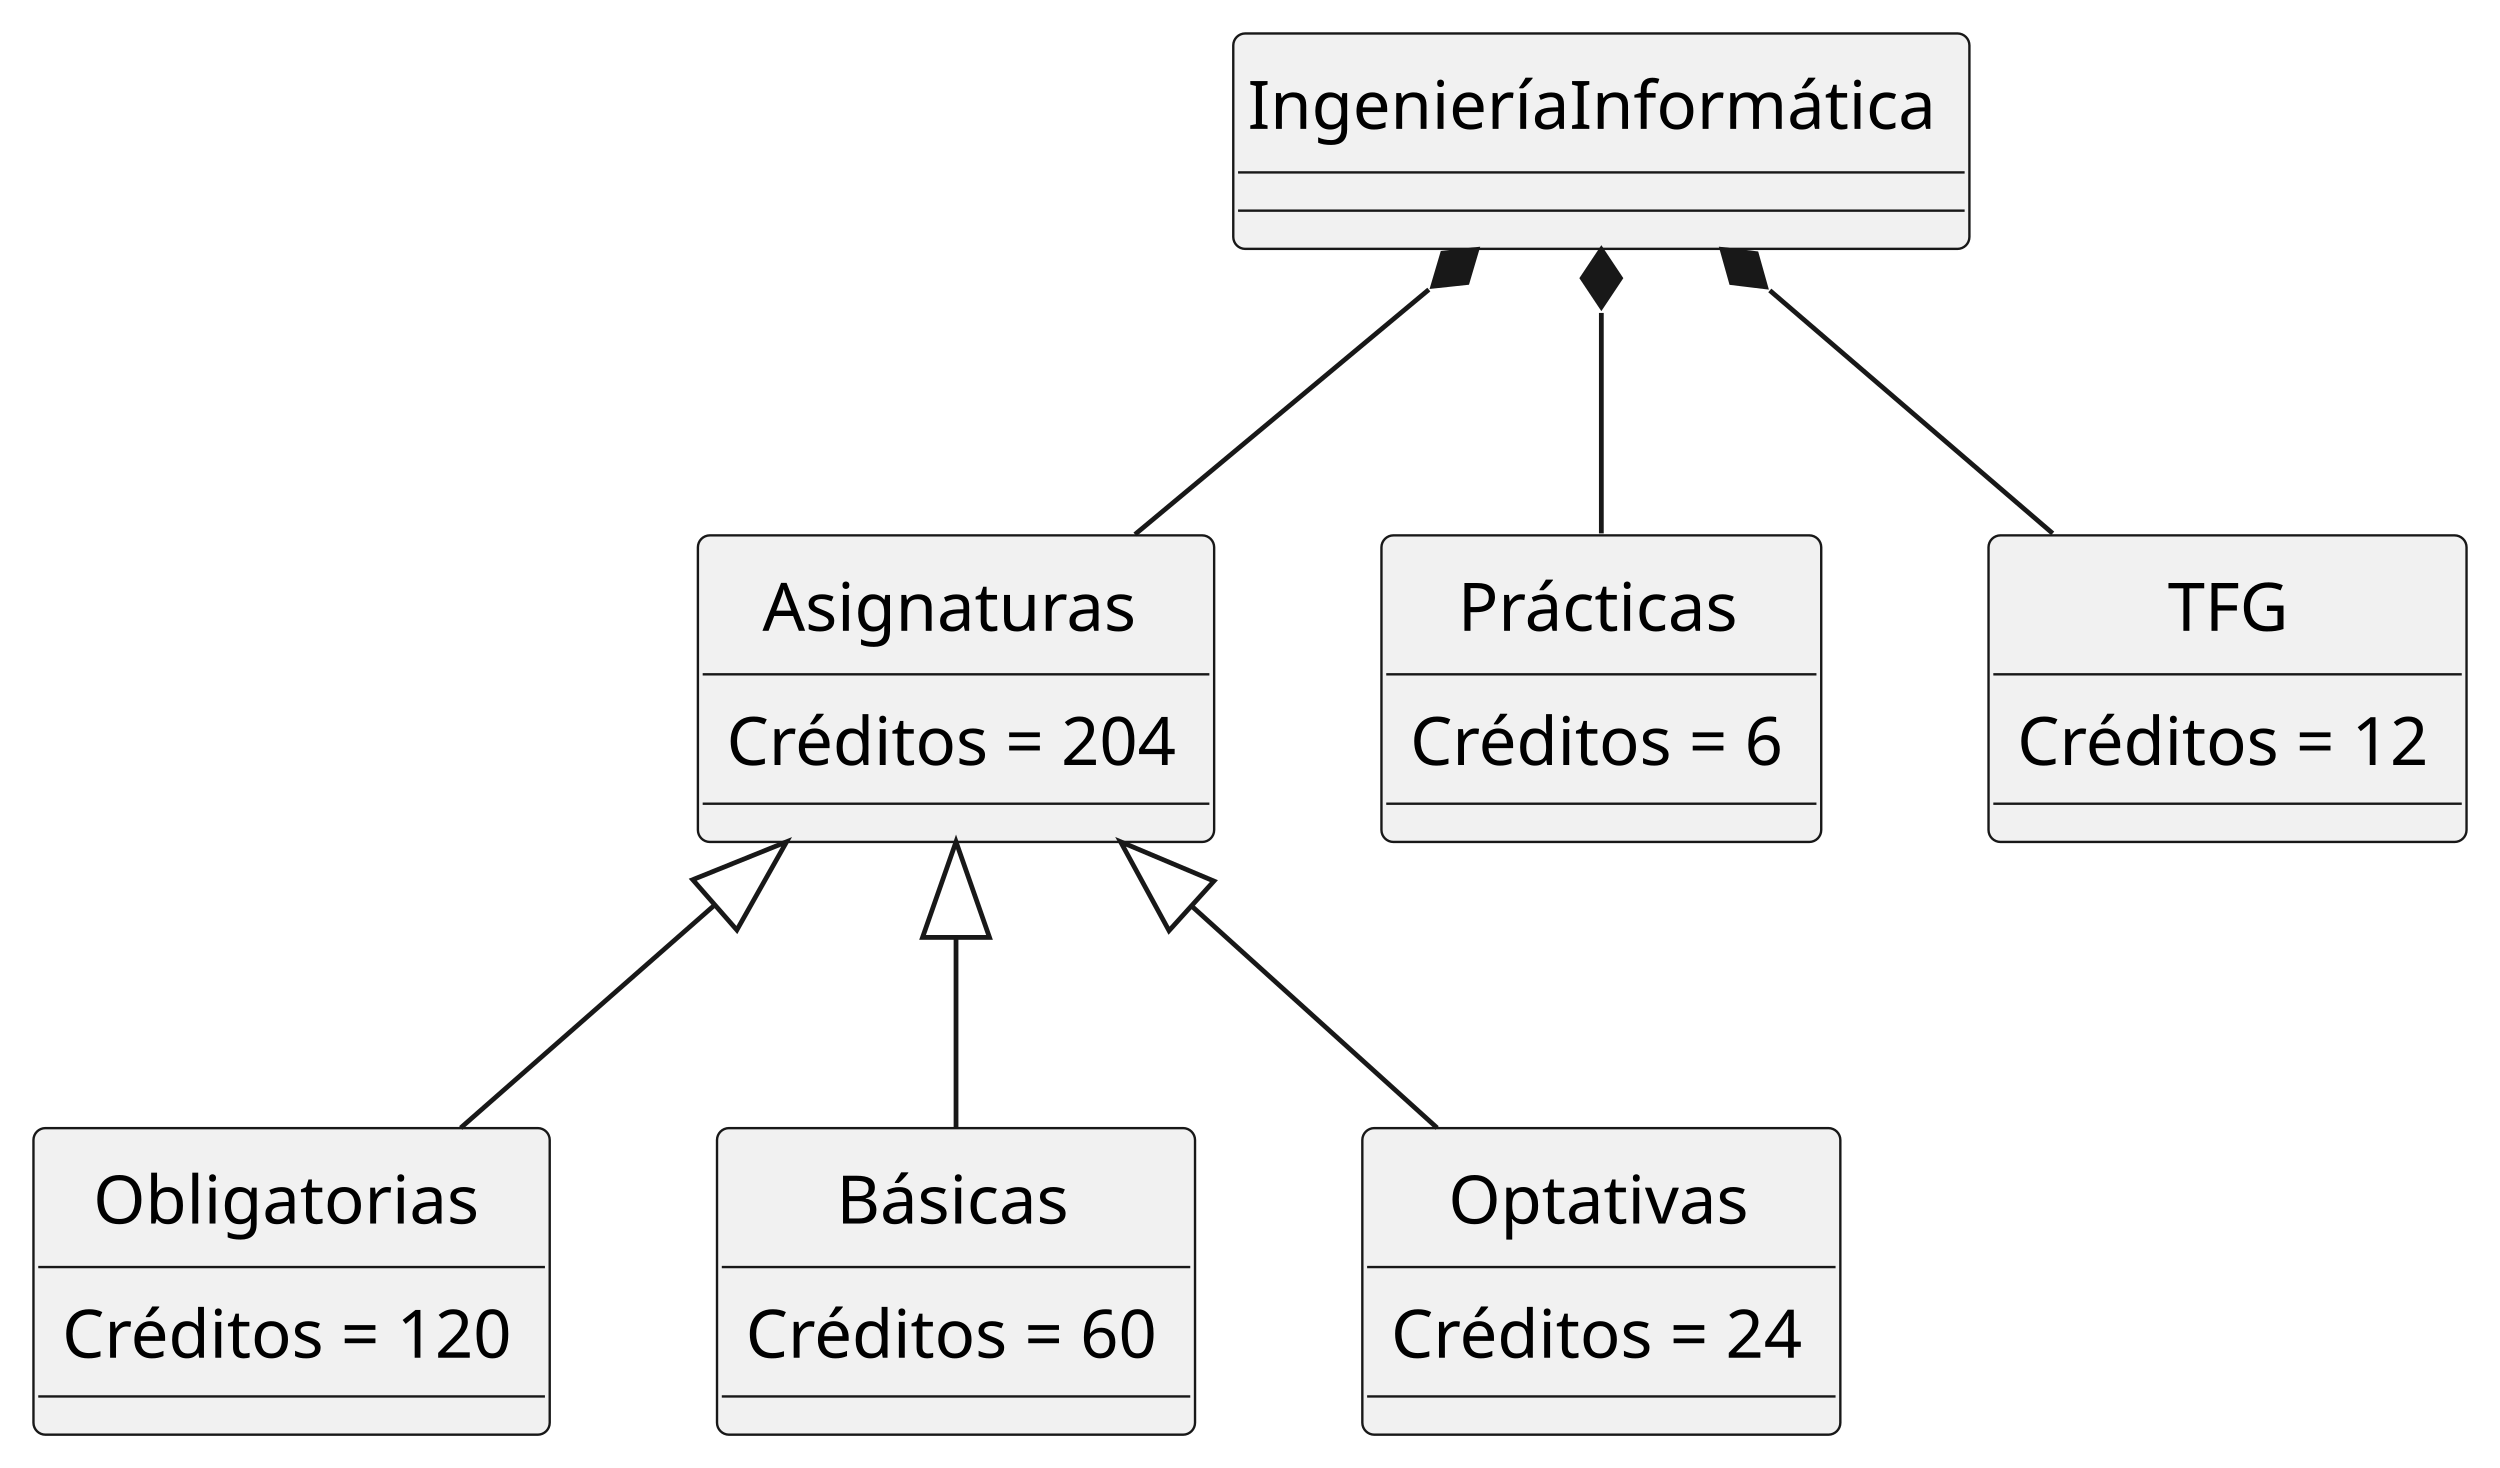
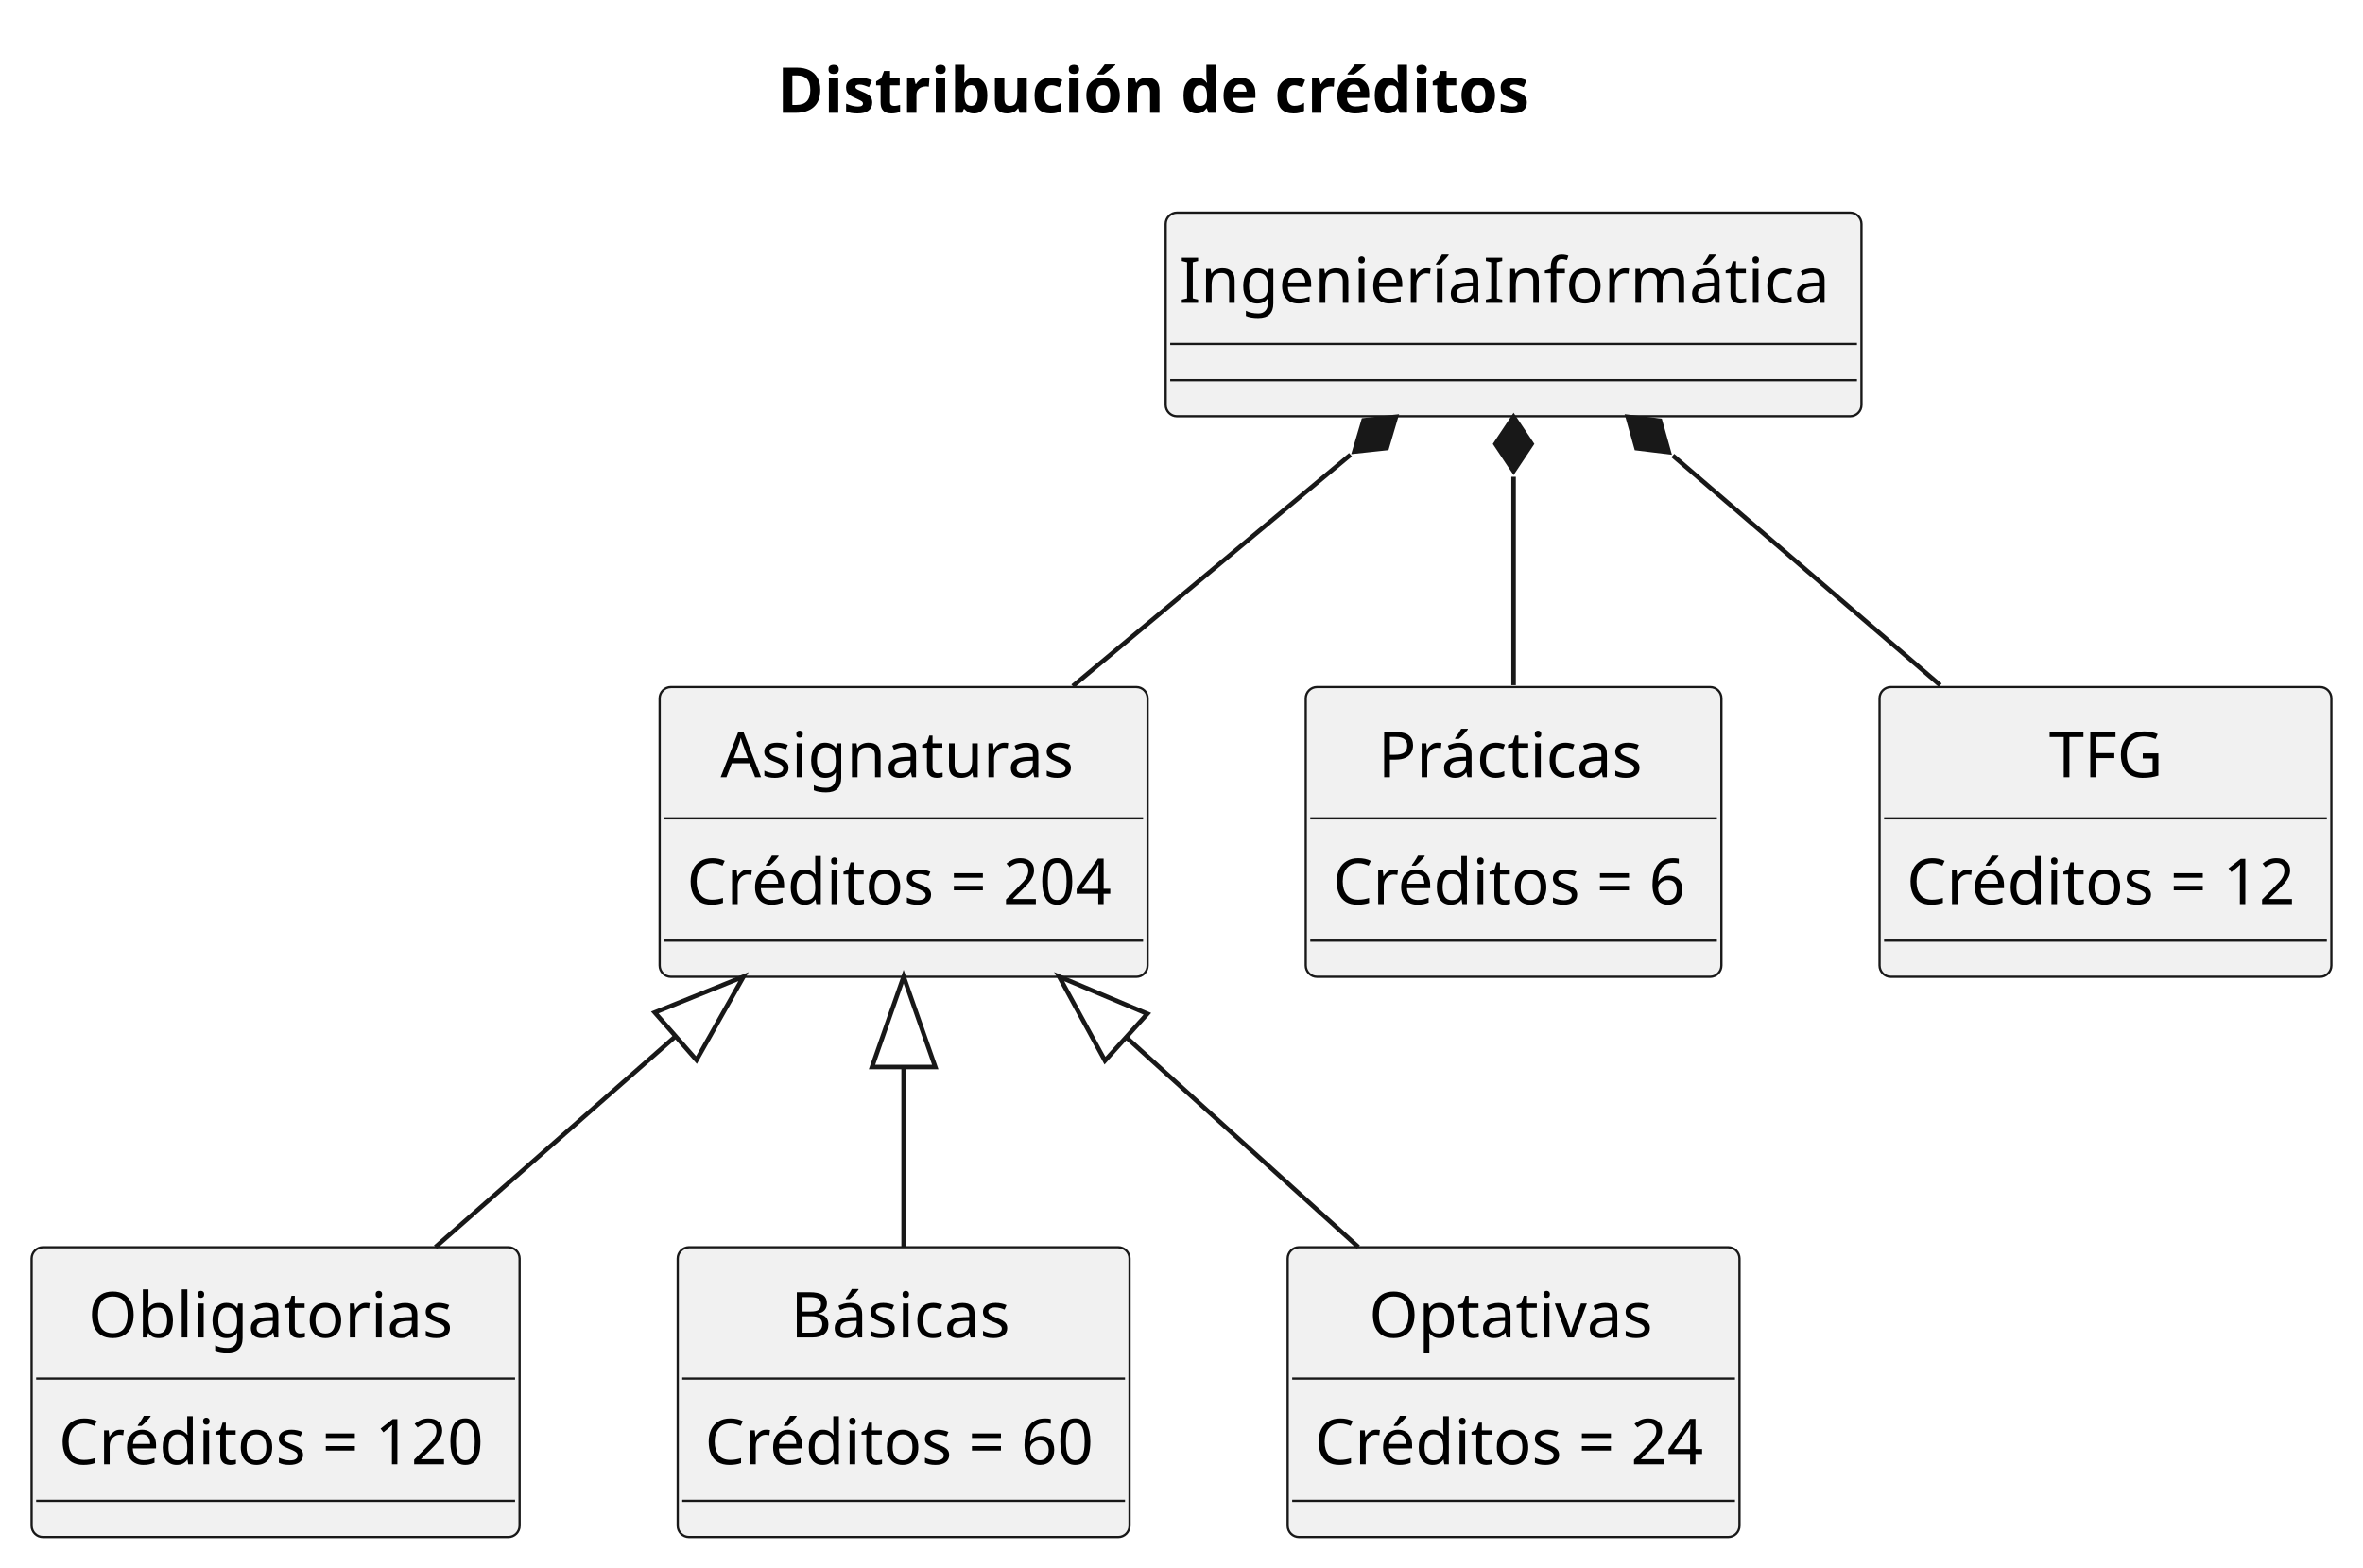
- <svg xmlns="http://www.w3.org/2000/svg" contentStyleType="text/css" height="307px" preserveAspectRatio="none" style="width:523px;height:307px;background:#FFFFFF;" version="1.1" viewBox="0 0 523 307" width="523px" zoomAndPan="magnify">
+ <svg xmlns="http://www.w3.org/2000/svg" contentStyleType="text/css" height="347px" preserveAspectRatio="none" style="width:523px;height:347px;background:#FFFFFF;" version="1.1" viewBox="0 0 523 347" width="523px" zoomAndPan="magnify">
  <defs />
  <g>
+     <rect fill="none" height="29.068" id="_title" style="stroke:none;stroke-width:1.0;" width="175" x="167" y="5" />
+     <text fill="#000000" font-family="sans-serif" font-size="14" font-weight="bold" lengthAdjust="spacing" textLength="165" x="172" y="24.966">Distribución de créditos</text>
    <g id="elem_Asignaturas">
-       <rect codeLine="12" fill="#F1F1F1" height="64.136" id="Asignaturas" rx="2.5" ry="2.5" style="stroke:#181818;stroke-width:0.5;" width="108" x="146" y="112" />
-       <text fill="#000000" font-family="sans-serif" font-size="14" lengthAdjust="spacing" textLength="81" x="159.5" y="131.966">Asignaturas</text>
-       <line style="stroke:#181818;stroke-width:0.5;" x1="147" x2="253" y1="141.068" y2="141.068" />
-       <text fill="#000000" font-family="sans-serif" font-size="14" lengthAdjust="spacing" textLength="96" x="152" y="160.034">Créditos = 204</text>
-       <line style="stroke:#181818;stroke-width:0.5;" x1="147" x2="253" y1="168.136" y2="168.136" />
+       <rect codeLine="14" fill="#F1F1F1" height="64.136" id="Asignaturas" rx="2.5" ry="2.5" style="stroke:#181818;stroke-width:0.5;" width="108" x="146" y="152.068" />
+       <text fill="#000000" font-family="sans-serif" font-size="14" lengthAdjust="spacing" textLength="81" x="159.5" y="172.034">Asignaturas</text>
+       <line style="stroke:#181818;stroke-width:0.5;" x1="147" x2="253" y1="181.136" y2="181.136" />
+       <text fill="#000000" font-family="sans-serif" font-size="14" lengthAdjust="spacing" textLength="96" x="152" y="200.102">Créditos = 204</text>
+       <line style="stroke:#181818;stroke-width:0.5;" x1="147" x2="253" y1="208.204" y2="208.204" />
    </g>
    <g id="elem_Obligatorias">
-       <rect codeLine="16" fill="#F1F1F1" height="64.136" id="Obligatorias" rx="2.5" ry="2.5" style="stroke:#181818;stroke-width:0.5;" width="108" x="7" y="236" />
-       <text fill="#000000" font-family="sans-serif" font-size="14" lengthAdjust="spacing" textLength="83" x="19.5" y="255.966">Obligatorias</text>
-       <line style="stroke:#181818;stroke-width:0.5;" x1="8" x2="114" y1="265.068" y2="265.068" />
-       <text fill="#000000" font-family="sans-serif" font-size="14" lengthAdjust="spacing" textLength="96" x="13" y="284.034">Créditos = 120</text>
-       <line style="stroke:#181818;stroke-width:0.5;" x1="8" x2="114" y1="292.136" y2="292.136" />
+       <rect codeLine="18" fill="#F1F1F1" height="64.136" id="Obligatorias" rx="2.5" ry="2.5" style="stroke:#181818;stroke-width:0.5;" width="108" x="7" y="276.068" />
+       <text fill="#000000" font-family="sans-serif" font-size="14" lengthAdjust="spacing" textLength="83" x="19.5" y="296.034">Obligatorias</text>
+       <line style="stroke:#181818;stroke-width:0.5;" x1="8" x2="114" y1="305.136" y2="305.136" />
+       <text fill="#000000" font-family="sans-serif" font-size="14" lengthAdjust="spacing" textLength="96" x="13" y="324.102">Créditos = 120</text>
+       <line style="stroke:#181818;stroke-width:0.5;" x1="8" x2="114" y1="332.204" y2="332.204" />
    </g>
    <g id="elem_Básicas">
-       <rect codeLine="20" fill="#F1F1F1" height="64.136" id="Básicas" rx="2.5" ry="2.5" style="stroke:#181818;stroke-width:0.5;" width="100" x="150" y="236" />
-       <text fill="#000000" font-family="sans-serif" font-size="14" lengthAdjust="spacing" textLength="50" x="175" y="255.966">Básicas</text>
-       <line style="stroke:#181818;stroke-width:0.5;" x1="151" x2="249" y1="265.068" y2="265.068" />
-       <text fill="#000000" font-family="sans-serif" font-size="14" lengthAdjust="spacing" textLength="88" x="156" y="284.034">Créditos = 60</text>
-       <line style="stroke:#181818;stroke-width:0.5;" x1="151" x2="249" y1="292.136" y2="292.136" />
+       <rect codeLine="22" fill="#F1F1F1" height="64.136" id="Básicas" rx="2.5" ry="2.5" style="stroke:#181818;stroke-width:0.5;" width="100" x="150" y="276.068" />
+       <text fill="#000000" font-family="sans-serif" font-size="14" lengthAdjust="spacing" textLength="50" x="175" y="296.034">Básicas</text>
+       <line style="stroke:#181818;stroke-width:0.5;" x1="151" x2="249" y1="305.136" y2="305.136" />
+       <text fill="#000000" font-family="sans-serif" font-size="14" lengthAdjust="spacing" textLength="88" x="156" y="324.102">Créditos = 60</text>
+       <line style="stroke:#181818;stroke-width:0.5;" x1="151" x2="249" y1="332.204" y2="332.204" />
    </g>
    <g id="elem_Optativas">
-       <rect codeLine="24" fill="#F1F1F1" height="64.136" id="Optativas" rx="2.5" ry="2.5" style="stroke:#181818;stroke-width:0.5;" width="100" x="285" y="236" />
-       <text fill="#000000" font-family="sans-serif" font-size="14" lengthAdjust="spacing" textLength="64" x="303" y="255.966">Optativas</text>
-       <line style="stroke:#181818;stroke-width:0.5;" x1="286" x2="384" y1="265.068" y2="265.068" />
-       <text fill="#000000" font-family="sans-serif" font-size="14" lengthAdjust="spacing" textLength="88" x="291" y="284.034">Créditos = 24</text>
-       <line style="stroke:#181818;stroke-width:0.5;" x1="286" x2="384" y1="292.136" y2="292.136" />
+       <rect codeLine="26" fill="#F1F1F1" height="64.136" id="Optativas" rx="2.5" ry="2.5" style="stroke:#181818;stroke-width:0.5;" width="100" x="285" y="276.068" />
+       <text fill="#000000" font-family="sans-serif" font-size="14" lengthAdjust="spacing" textLength="64" x="303" y="296.034">Optativas</text>
+       <line style="stroke:#181818;stroke-width:0.5;" x1="286" x2="384" y1="305.136" y2="305.136" />
+       <text fill="#000000" font-family="sans-serif" font-size="14" lengthAdjust="spacing" textLength="88" x="291" y="324.102">Créditos = 24</text>
+       <line style="stroke:#181818;stroke-width:0.5;" x1="286" x2="384" y1="332.204" y2="332.204" />
    </g>
    <g id="elem_Prácticas">
-       <rect codeLine="28" fill="#F1F1F1" height="64.136" id="Prácticas" rx="2.5" ry="2.5" style="stroke:#181818;stroke-width:0.5;" width="92" x="289" y="112" />
-       <text fill="#000000" font-family="sans-serif" font-size="14" lengthAdjust="spacing" textLength="60" x="305" y="131.966">Prácticas</text>
-       <line style="stroke:#181818;stroke-width:0.5;" x1="290" x2="380" y1="141.068" y2="141.068" />
-       <text fill="#000000" font-family="sans-serif" font-size="14" lengthAdjust="spacing" textLength="80" x="295" y="160.034">Créditos = 6</text>
-       <line style="stroke:#181818;stroke-width:0.5;" x1="290" x2="380" y1="168.136" y2="168.136" />
+       <rect codeLine="30" fill="#F1F1F1" height="64.136" id="Prácticas" rx="2.5" ry="2.5" style="stroke:#181818;stroke-width:0.5;" width="92" x="289" y="152.068" />
+       <text fill="#000000" font-family="sans-serif" font-size="14" lengthAdjust="spacing" textLength="60" x="305" y="172.034">Prácticas</text>
+       <line style="stroke:#181818;stroke-width:0.5;" x1="290" x2="380" y1="181.136" y2="181.136" />
+       <text fill="#000000" font-family="sans-serif" font-size="14" lengthAdjust="spacing" textLength="80" x="295" y="200.102">Créditos = 6</text>
+       <line style="stroke:#181818;stroke-width:0.5;" x1="290" x2="380" y1="208.204" y2="208.204" />
    </g>
    <g id="elem_TFG">
-       <rect codeLine="32" fill="#F1F1F1" height="64.136" id="TFG" rx="2.5" ry="2.5" style="stroke:#181818;stroke-width:0.5;" width="100" x="416" y="112" />
-       <text fill="#000000" font-family="sans-serif" font-size="14" lengthAdjust="spacing" textLength="25" x="453.5" y="131.966">TFG</text>
-       <line style="stroke:#181818;stroke-width:0.5;" x1="417" x2="515" y1="141.068" y2="141.068" />
-       <text fill="#000000" font-family="sans-serif" font-size="14" lengthAdjust="spacing" textLength="88" x="422" y="160.034">Créditos = 12</text>
-       <line style="stroke:#181818;stroke-width:0.5;" x1="417" x2="515" y1="168.136" y2="168.136" />
+       <rect codeLine="34" fill="#F1F1F1" height="64.136" id="TFG" rx="2.5" ry="2.5" style="stroke:#181818;stroke-width:0.5;" width="100" x="416" y="152.068" />
+       <text fill="#000000" font-family="sans-serif" font-size="14" lengthAdjust="spacing" textLength="25" x="453.5" y="172.034">TFG</text>
+       <line style="stroke:#181818;stroke-width:0.5;" x1="417" x2="515" y1="181.136" y2="181.136" />
+       <text fill="#000000" font-family="sans-serif" font-size="14" lengthAdjust="spacing" textLength="88" x="422" y="200.102">Créditos = 12</text>
+       <line style="stroke:#181818;stroke-width:0.5;" x1="417" x2="515" y1="208.204" y2="208.204" />
    </g>
    <g id="elem_IngenieríaInformática">
-       <rect fill="#F1F1F1" height="45.068" id="IngenieríaInformática" rx="2.5" ry="2.5" style="stroke:#181818;stroke-width:0.5;" width="154" x="258" y="7" />
-       <text fill="#000000" font-family="sans-serif" font-size="14" lengthAdjust="spacing" textLength="148" x="261" y="26.966">IngenieríaInformática</text>
-       <line style="stroke:#181818;stroke-width:0.5;" x1="259" x2="411" y1="36.068" y2="36.068" />
-       <line style="stroke:#181818;stroke-width:0.5;" x1="259" x2="411" y1="44.068" y2="44.068" />
+       <rect fill="#F1F1F1" height="45.068" id="IngenieríaInformática" rx="2.5" ry="2.5" style="stroke:#181818;stroke-width:0.5;" width="154" x="258" y="47.068" />
+       <text fill="#000000" font-family="sans-serif" font-size="14" lengthAdjust="spacing" textLength="148" x="261" y="67.034">IngenieríaInformática</text>
+       <line style="stroke:#181818;stroke-width:0.5;" x1="259" x2="411" y1="76.136" y2="76.136" />
+       <line style="stroke:#181818;stroke-width:0.5;" x1="259" x2="411" y1="84.136" y2="84.136" />
    </g>
    <g id="link_IngenieríaInformática_Asignaturas">
-       <path codeLine="36" d="M298.91,60.58 C279.91,76.41 256.63,95.81 237.44,111.8 " fill="none" id="IngenieríaInformática-backto-Asignaturas" style="stroke:#181818;stroke-width:1.0;" />
-       <polygon fill="#181818" points="308.97,52.19,301.8,52.961,299.755,59.876,306.924,59.105,308.97,52.19" style="stroke:#181818;stroke-width:1.0;" />
+       <path codeLine="38" d="M298.91,100.648 C279.91,116.478 256.63,135.878 237.44,151.868 " fill="none" id="IngenieríaInformática-backto-Asignaturas" style="stroke:#181818;stroke-width:1.0;" />
+       <polygon fill="#181818" points="308.97,92.258,301.8,93.029,299.755,99.944,306.924,99.173,308.97,92.258" style="stroke:#181818;stroke-width:1.0;" />
    </g>
    <g id="link_Asignaturas_Obligatorias">
-       <path codeLine="37" d="M149.37,189.44 C131.78,204.87 112.45,221.84 96.37,235.96 " fill="none" id="Asignaturas-backto-Obligatorias" style="stroke:#181818;stroke-width:1.0;" />
-       <polygon fill="none" points="144.92,184.03,164.56,176.1,154.15,194.56,144.92,184.03" style="stroke:#181818;stroke-width:1.0;" />
+       <path codeLine="39" d="M149.37,229.508 C131.78,244.938 112.45,261.908 96.37,276.028 " fill="none" id="Asignaturas-backto-Obligatorias" style="stroke:#181818;stroke-width:1.0;" />
+       <polygon fill="none" points="144.92,224.098,164.56,216.168,154.15,234.628,144.92,224.098" style="stroke:#181818;stroke-width:1.0;" />
    </g>
    <g id="link_Asignaturas_Básicas">
-       <path codeLine="38" d="M200,196.34 C200,209.81 200,223.92 200,235.96 " fill="none" id="Asignaturas-backto-Básicas" style="stroke:#181818;stroke-width:1.0;" />
-       <polygon fill="none" points="193,196.1,200,176.1,207,196.1,193,196.1" style="stroke:#181818;stroke-width:1.0;" />
+       <path codeLine="40" d="M200,236.408 C200,249.878 200,263.988 200,276.028 " fill="none" id="Asignaturas-backto-Básicas" style="stroke:#181818;stroke-width:1.0;" />
+       <polygon fill="none" points="193,236.168,200,216.168,207,236.168,193,236.168" style="stroke:#181818;stroke-width:1.0;" />
    </g>
    <g id="link_Asignaturas_Optativas">
-       <path codeLine="39" d="M249.43,189.67 C266.44,205.05 285.11,221.91 300.65,235.96 " fill="none" id="Asignaturas-backto-Optativas" style="stroke:#181818;stroke-width:1.0;" />
-       <polygon fill="none" points="244.56,194.7,234.42,176.1,253.95,184.32,244.56,194.7" style="stroke:#181818;stroke-width:1.0;" />
+       <path codeLine="41" d="M249.43,229.738 C266.44,245.118 285.11,261.978 300.65,276.028 " fill="none" id="Asignaturas-backto-Optativas" style="stroke:#181818;stroke-width:1.0;" />
+       <polygon fill="none" points="244.56,234.768,234.42,216.168,253.95,224.388,244.56,234.768" style="stroke:#181818;stroke-width:1.0;" />
    </g>
    <g id="link_IngenieríaInformática_Prácticas">
-       <path codeLine="40" d="M335,65.47 C335,80.21 335,97.25 335,111.59 " fill="none" id="IngenieríaInformática-backto-Prácticas" style="stroke:#181818;stroke-width:1.0;" />
-       <polygon fill="#181818" points="335,52.19,331,58.19,335,64.19,339,58.19,335,52.19" style="stroke:#181818;stroke-width:1.0;" />
+       <path codeLine="42" d="M335,105.538 C335,120.278 335,137.318 335,151.658 " fill="none" id="IngenieríaInformática-backto-Prácticas" style="stroke:#181818;stroke-width:1.0;" />
+       <polygon fill="#181818" points="335,92.258,331,98.258,335,104.258,339,98.258,335,92.258" style="stroke:#181818;stroke-width:1.0;" />
    </g>
    <g id="link_IngenieríaInformática_TFG">
-       <path codeLine="41" d="M370.24,60.76 C388.55,76.49 410.92,95.69 429.42,111.59 " fill="none" id="IngenieríaInformática-backto-TFG" style="stroke:#181818;stroke-width:1.0;" />
-       <polygon fill="#181818" points="360.26,52.19,362.209,59.133,369.367,60.004,367.418,53.061,360.26,52.19" style="stroke:#181818;stroke-width:1.0;" />
+       <path codeLine="43" d="M370.24,100.828 C388.55,116.558 410.92,135.758 429.42,151.658 " fill="none" id="IngenieríaInformática-backto-TFG" style="stroke:#181818;stroke-width:1.0;" />
+       <polygon fill="#181818" points="360.26,92.258,362.209,99.201,369.367,100.072,367.418,93.129,360.26,92.258" style="stroke:#181818;stroke-width:1.0;" />
    </g>
  </g>
</svg>
